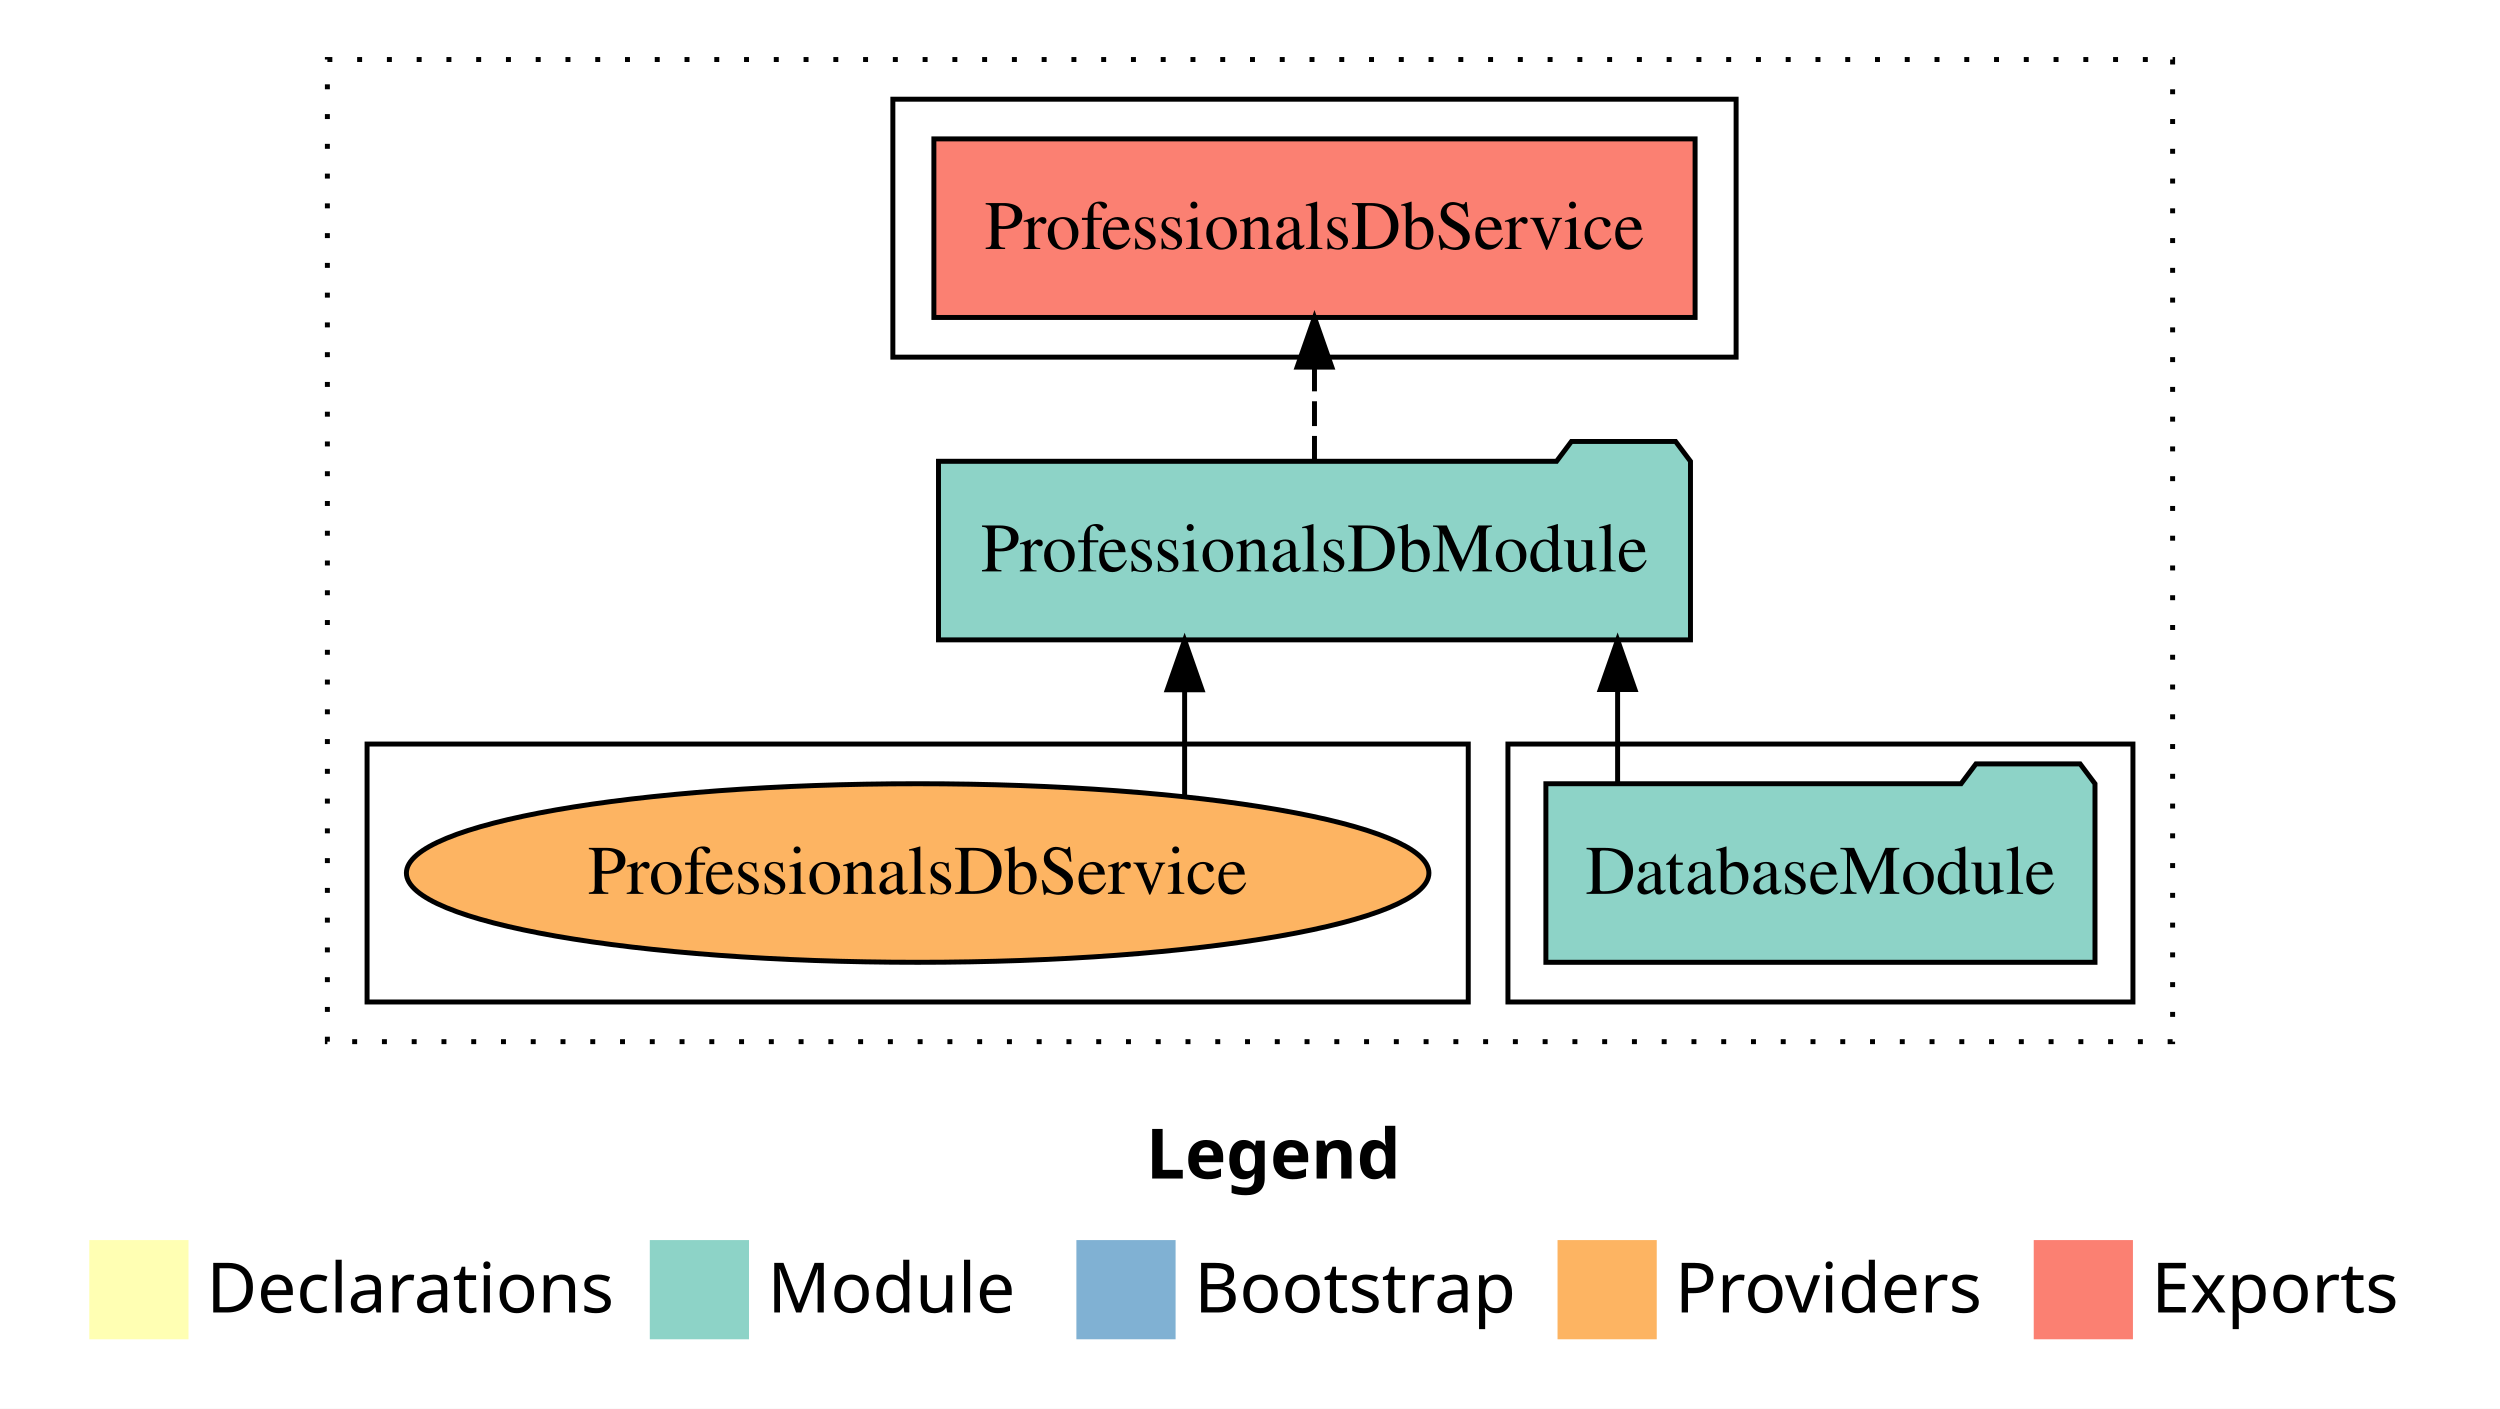
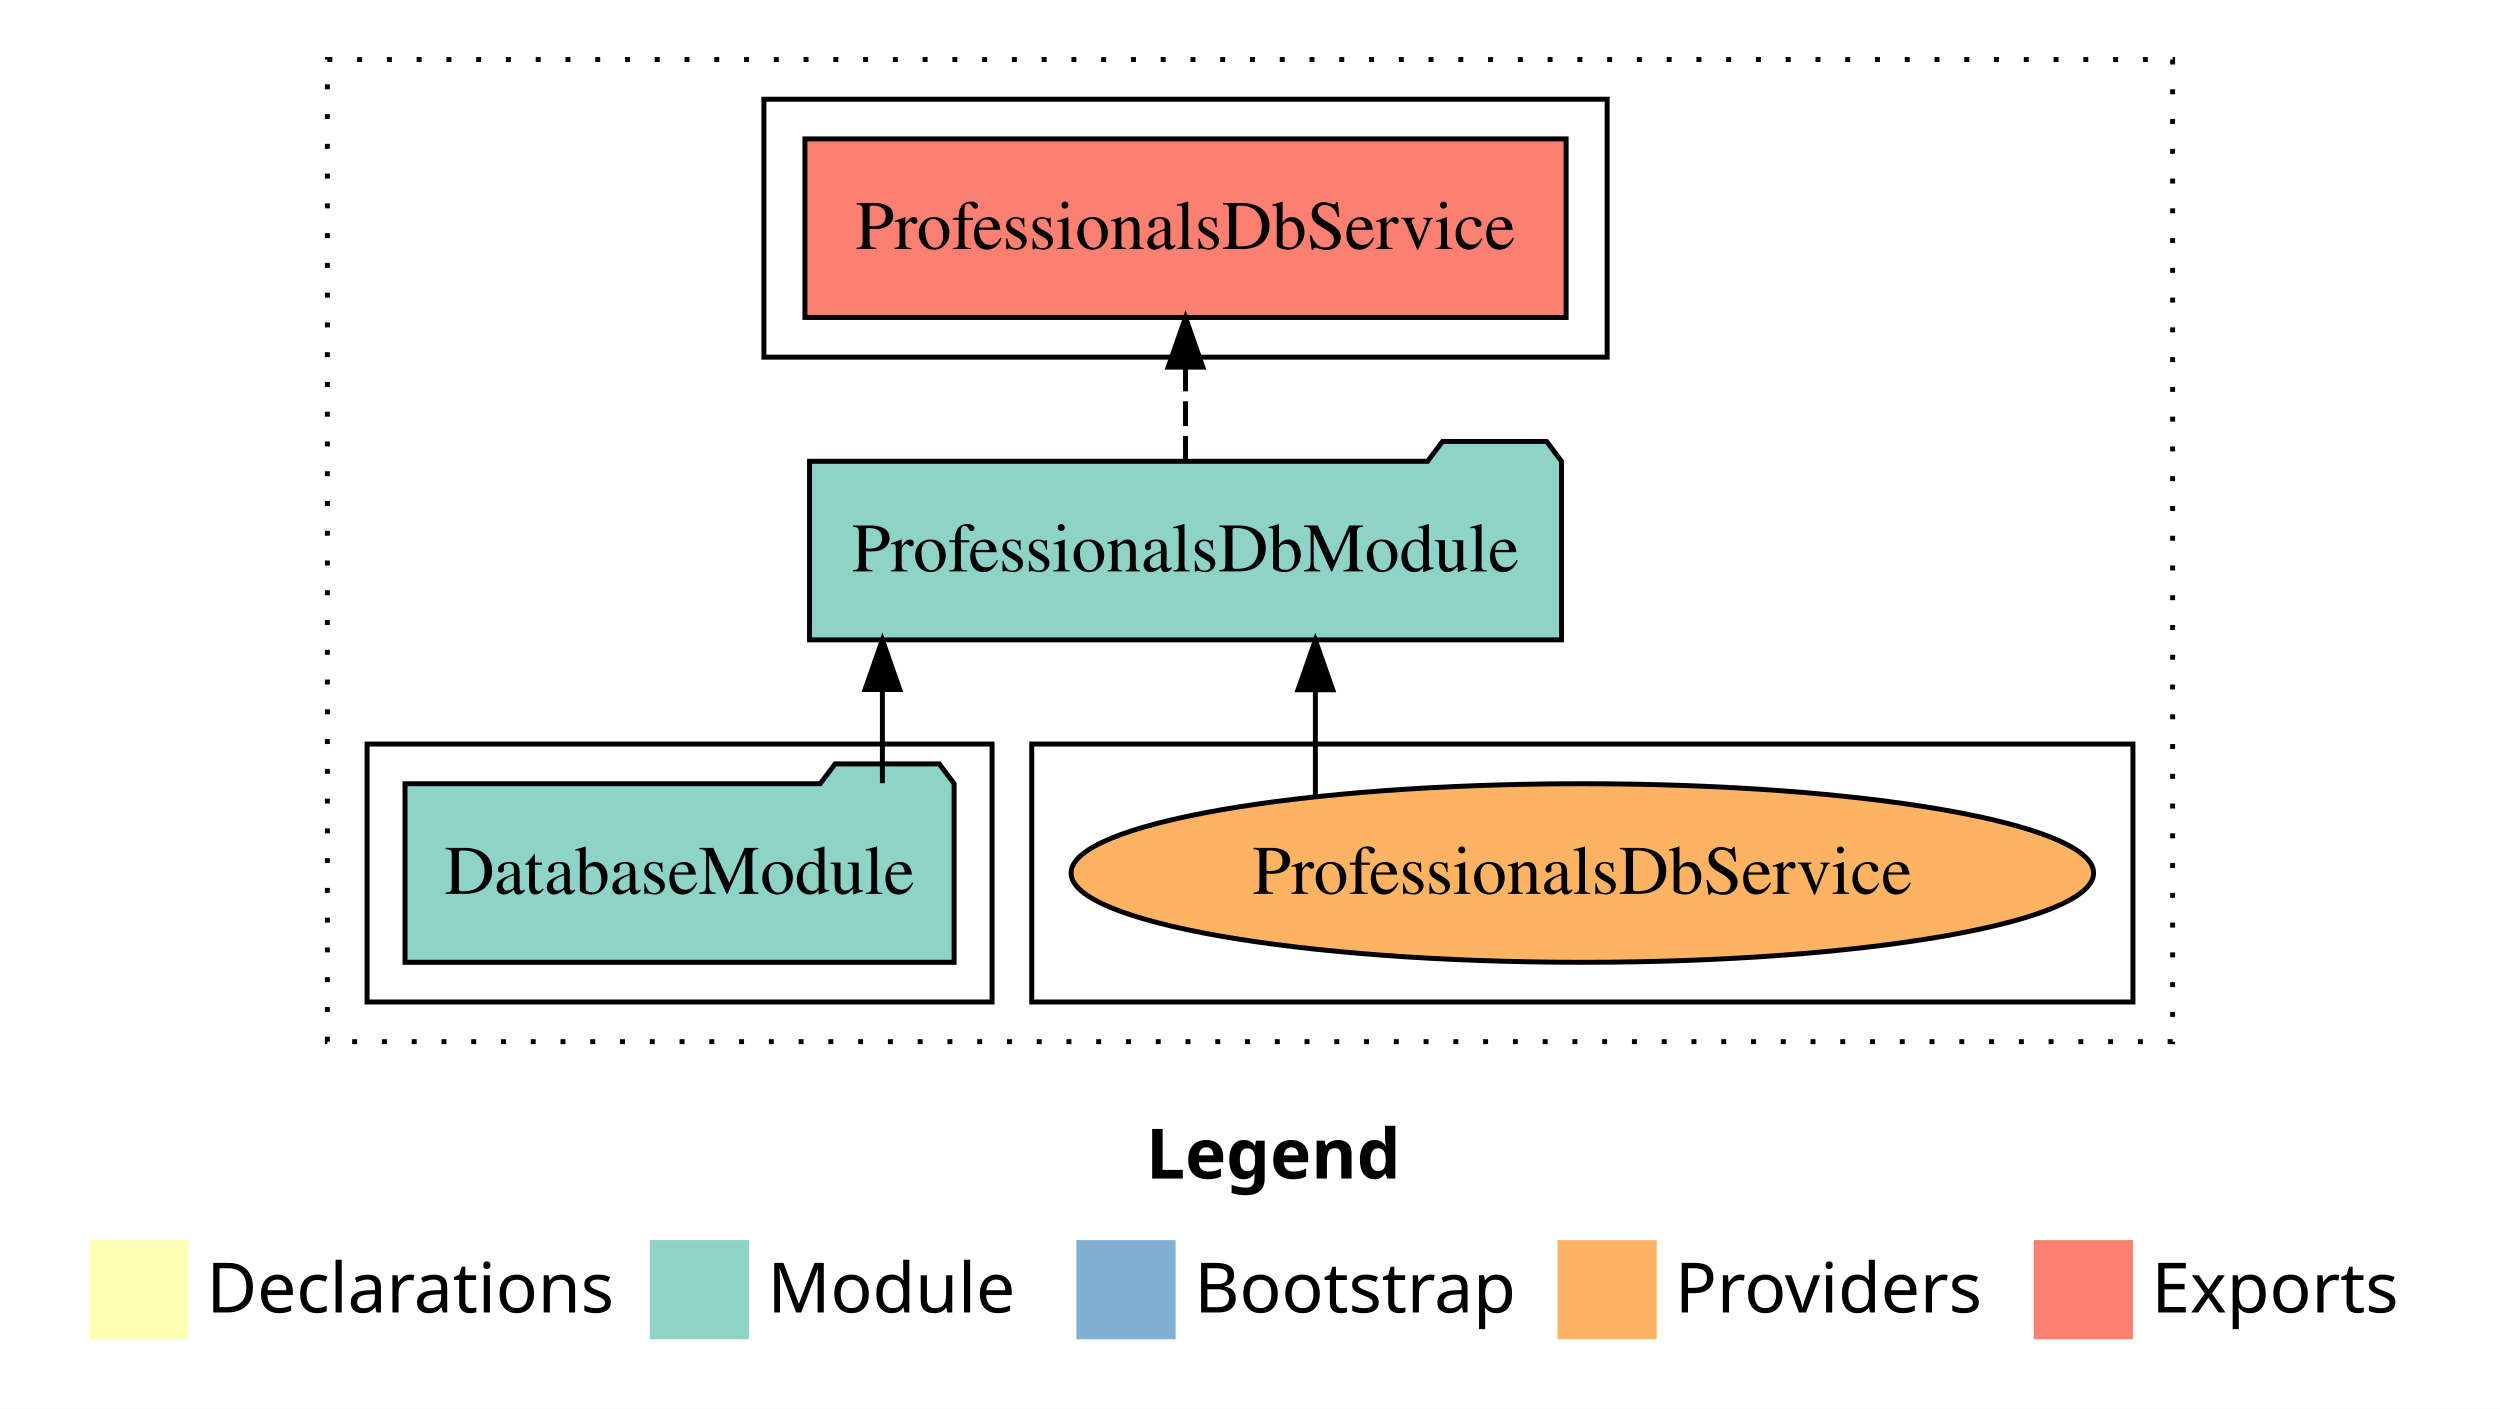
<svg xmlns="http://www.w3.org/2000/svg" width="504pt" height="284pt" viewBox="0.00 0.00 504.00 284.00">
  <g id="graph0" class="graph" transform="scale(1 1) rotate(0) translate(4 280)">
    <polygon fill="white" stroke="transparent" points="-4,4 -4,-280 500,-280 500,4 -4,4" />
    <text text-anchor="start" x="227.01" y="-42.4" font-family="Times-12" font-weight="bold" font-size="14.00">Legend</text>
    <polygon fill="#ffffb3" stroke="transparent" points="14,-10 14,-30 34,-30 34,-10 14,-10" />
    <text text-anchor="start" x="37.63" y="-15.4" font-family="Times-12" font-size="14.00">  Declarations</text>
    <polygon fill="#8dd3c7" stroke="transparent" points="127,-10 127,-30 147,-30 147,-10 127,-10" />
    <text text-anchor="start" x="150.73" y="-15.4" font-family="Times-12" font-size="14.00">  Module</text>
    <polygon fill="#80b1d3" stroke="transparent" points="213,-10 213,-30 233,-30 233,-10 213,-10" />
    <text text-anchor="start" x="236.78" y="-15.4" font-family="Times-12" font-size="14.00">  Bootstrap</text>
    <polygon fill="#fdb462" stroke="transparent" points="310,-10 310,-30 330,-30 330,-10 310,-10" />
    <text text-anchor="start" x="333.67" y="-15.4" font-family="Times-12" font-size="14.00">  Providers</text>
    <polygon fill="#fb8072" stroke="transparent" points="406,-10 406,-30 426,-30 426,-10 406,-10" />
    <text text-anchor="start" x="429.73" y="-15.4" font-family="Times-12" font-size="14.00">  Exports</text>
    <g id="clust1" class="cluster">
      <polygon fill="none" stroke="black" stroke-dasharray="1,5" points="62,-70 62,-268 434,-268 434,-70 62,-70" />
    </g>
+     <g id="clust6" class="cluster">
+       <polygon fill="none" stroke="black" points="204,-78 204,-130 426,-130 426,-78 204,-78" />
+     </g>
    <g id="clust3" class="cluster">
-       <polygon fill="none" stroke="black" points="300,-78 300,-130 426,-130 426,-78 300,-78" />
+       <polygon fill="none" stroke="black" points="70,-78 70,-130 196,-130 196,-78 70,-78" />
    </g>
    <g id="clust4" class="cluster">
-       <polygon fill="none" stroke="black" points="176,-208 176,-260 346,-260 346,-208 176,-208" />
-     </g>
-     <g id="clust6" class="cluster">
-       <polygon fill="none" stroke="black" points="70,-78 70,-130 292,-130 292,-78 70,-78" />
+       <polygon fill="none" stroke="black" points="150,-208 150,-260 320,-260 320,-208 150,-208" />
    </g>
    <g id="node1" class="node">
-       <polygon fill="#8dd3c7" stroke="black" points="418.35,-122 415.35,-126 394.35,-126 391.35,-122 307.65,-122 307.65,-86 418.35,-86 418.35,-122" />
-       <text text-anchor="middle" x="363" y="-99.8" font-family="Times,serif" font-size="14.00">DatabaseModule</text>
+       <polygon fill="#8dd3c7" stroke="black" points="188.35,-122 185.35,-126 164.35,-126 161.35,-122 77.65,-122 77.65,-86 188.35,-86 188.35,-122" />
+       <text text-anchor="middle" x="133" y="-99.8" font-family="Times,serif" font-size="14.00">DatabaseModule</text>
    </g>
    <g id="node2" class="node">
-       <polygon fill="#8dd3c7" stroke="black" points="336.8,-187 333.8,-191 312.8,-191 309.8,-187 185.2,-187 185.2,-151 336.8,-151 336.8,-187" />
-       <text text-anchor="middle" x="261" y="-164.8" font-family="Times,serif" font-size="14.00">ProfessionalsDbModule</text>
+       <polygon fill="#8dd3c7" stroke="black" points="310.8,-187 307.8,-191 286.8,-191 283.8,-187 159.2,-187 159.2,-151 310.8,-151 310.8,-187" />
+       <text text-anchor="middle" x="235" y="-164.8" font-family="Times,serif" font-size="14.00">ProfessionalsDbModule</text>
    </g>
    <g id="edge1" class="edge">
-       <path fill="none" stroke="black" d="M322.11,-122.11C322.11,-122.11 322.11,-140.99 322.11,-140.99" />
-       <polygon fill="black" stroke="black" points="318.61,-140.99 322.11,-150.99 325.61,-140.99 318.61,-140.99" />
+       <path fill="none" stroke="black" d="M173.89,-122.11C173.89,-122.11 173.89,-140.99 173.89,-140.99" />
+       <polygon fill="black" stroke="black" points="170.39,-140.99 173.89,-150.99 177.39,-140.99 170.39,-140.99" />
    </g>
    <g id="node3" class="node">
-       <polygon fill="#fb8072" stroke="black" points="337.73,-252 184.27,-252 184.27,-216 337.73,-216 337.73,-252" />
-       <text text-anchor="middle" x="261" y="-229.8" font-family="Times,serif" font-size="14.00">ProfessionalsDbService </text>
+       <polygon fill="#fb8072" stroke="black" points="311.73,-252 158.27,-252 158.27,-216 311.73,-216 311.73,-252" />
+       <text text-anchor="middle" x="235" y="-229.8" font-family="Times,serif" font-size="14.00">ProfessionalsDbService </text>
    </g>
    <g id="edge2" class="edge">
-       <path fill="none" stroke="black" stroke-dasharray="5,2" d="M261,-187.11C261,-187.11 261,-205.99 261,-205.99" />
-       <polygon fill="black" stroke="black" points="257.5,-205.99 261,-215.99 264.5,-205.99 257.5,-205.99" />
+       <path fill="none" stroke="black" stroke-dasharray="5,2" d="M235,-187.11C235,-187.11 235,-205.99 235,-205.99" />
+       <polygon fill="black" stroke="black" points="231.5,-205.99 235,-215.99 238.5,-205.99 231.5,-205.99" />
    </g>
    <g id="node4" class="node">
-       <ellipse fill="#fdb462" stroke="black" cx="181" cy="-104" rx="103.07" ry="18" />
-       <text text-anchor="middle" x="181" y="-99.8" font-family="Times,serif" font-size="14.00">ProfessionalsDbService</text>
+       <ellipse fill="#fdb462" stroke="black" cx="315" cy="-104" rx="103.07" ry="18" />
+       <text text-anchor="middle" x="315" y="-99.8" font-family="Times,serif" font-size="14.00">ProfessionalsDbService</text>
    </g>
    <g id="edge3" class="edge">
-       <path fill="none" stroke="black" d="M234.82,-119.4C234.82,-119.4 234.82,-140.94 234.82,-140.94" />
-       <polygon fill="black" stroke="black" points="231.32,-140.94 234.82,-150.94 238.32,-140.94 231.32,-140.94" />
+       <path fill="none" stroke="black" d="M261.18,-119.4C261.18,-119.4 261.18,-140.94 261.18,-140.94" />
+       <polygon fill="black" stroke="black" points="257.68,-140.94 261.18,-150.94 264.68,-140.94 257.68,-140.94" />
    </g>
  </g>
</svg>
